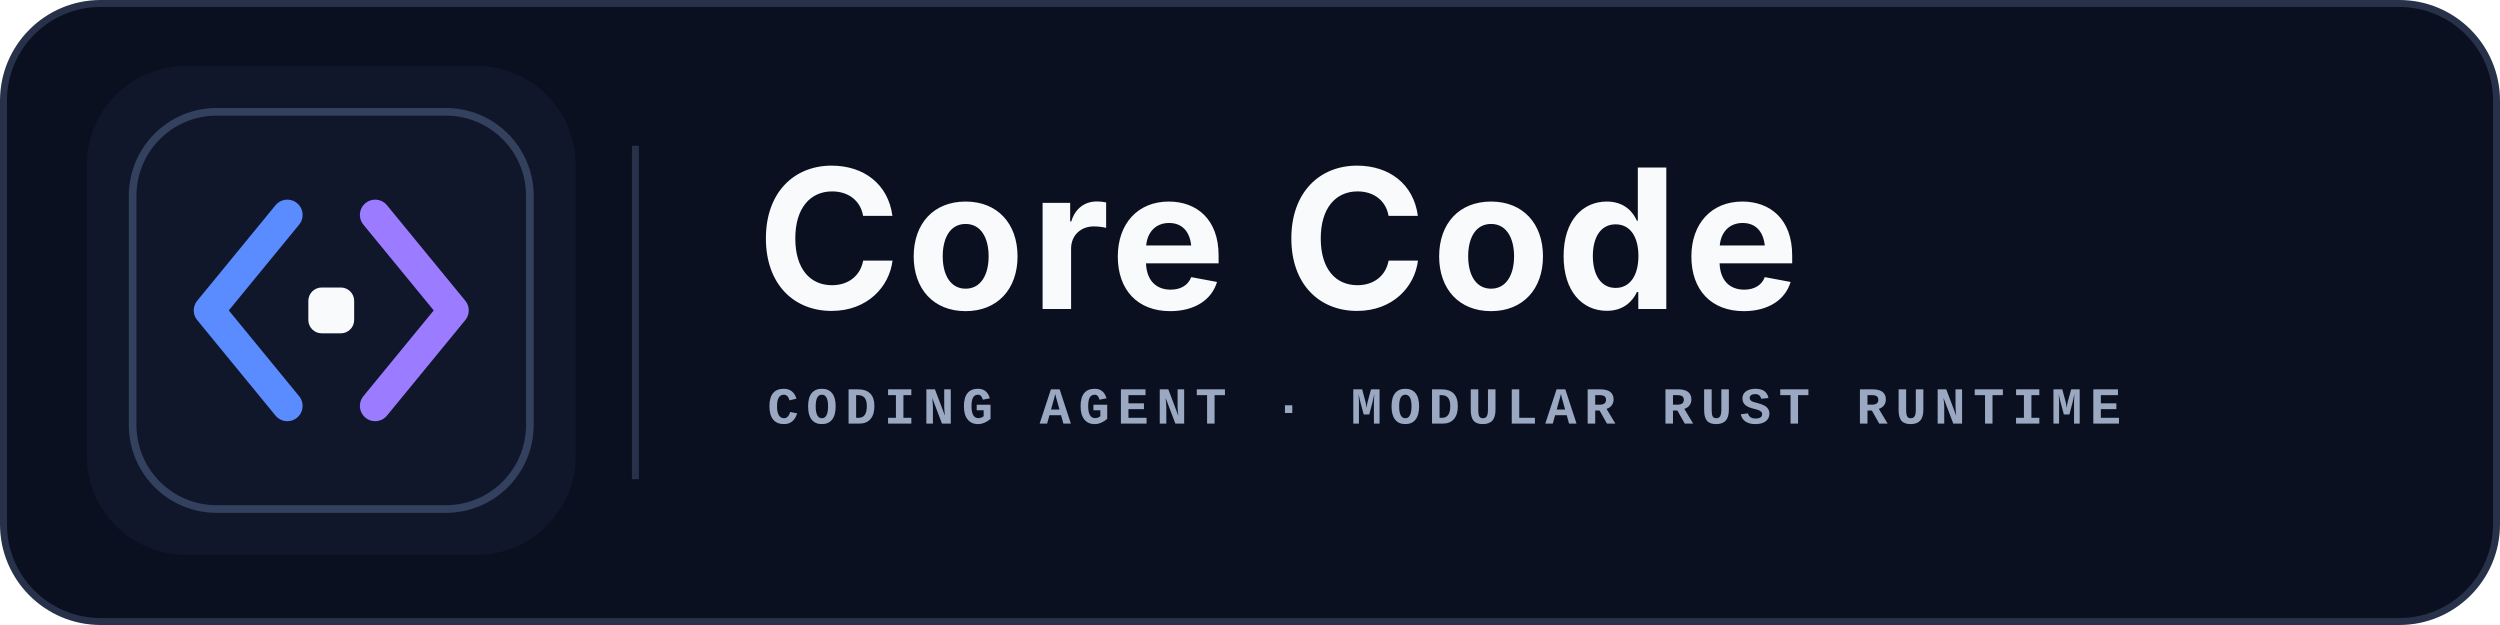
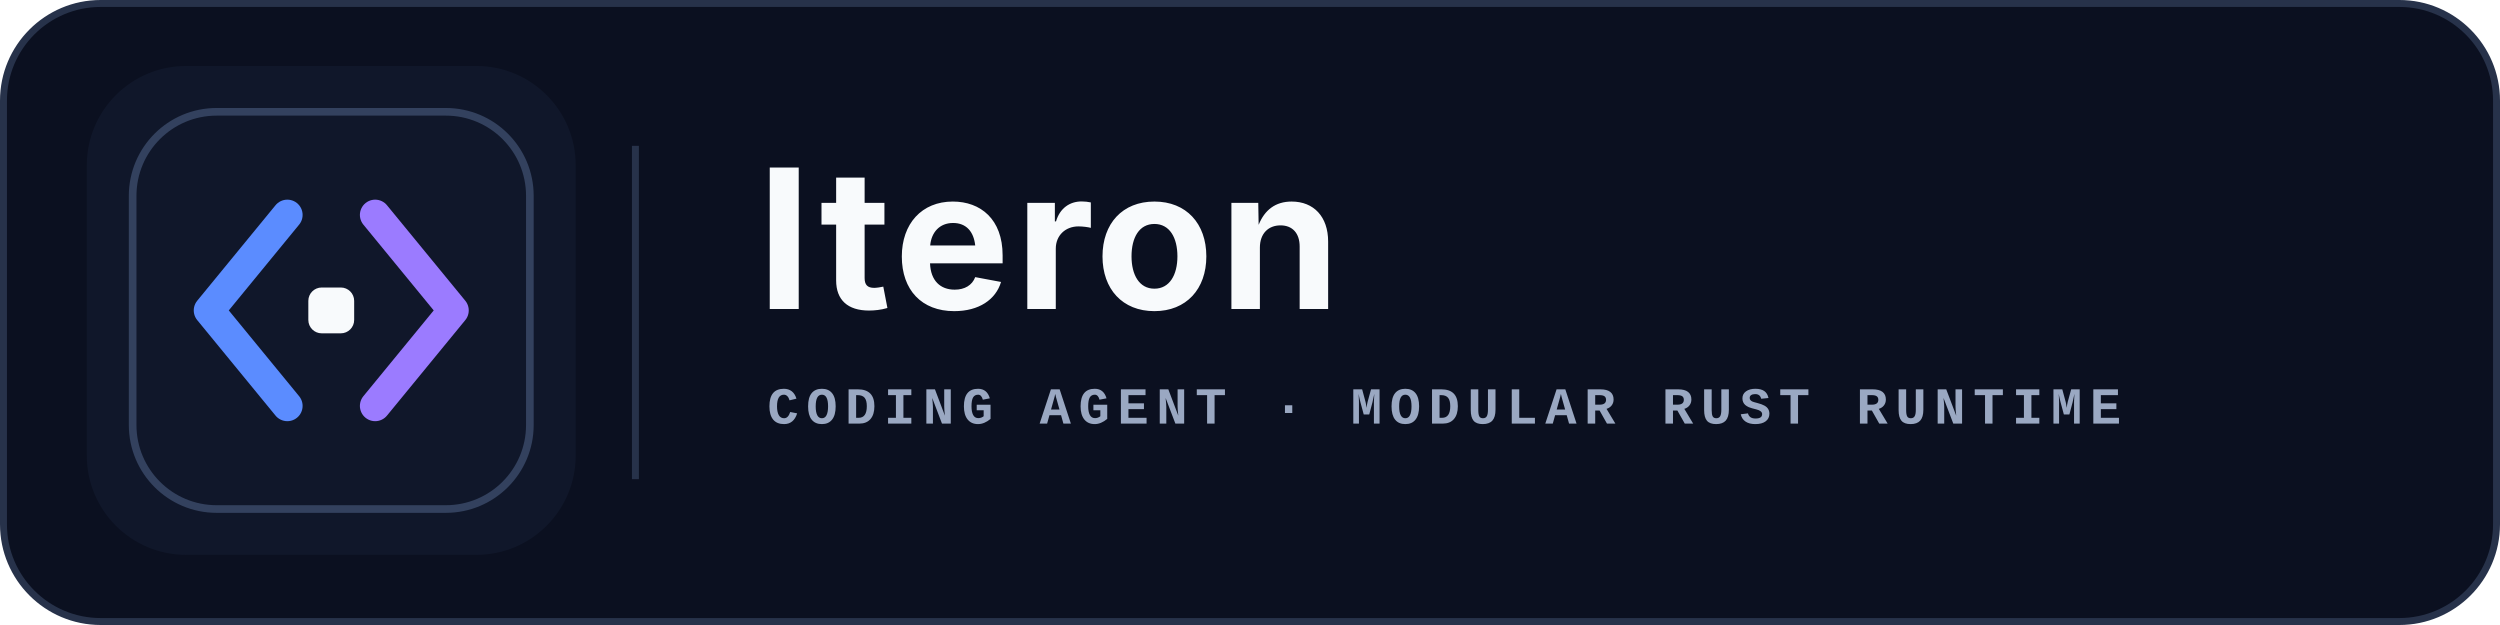
<svg xmlns="http://www.w3.org/2000/svg" viewBox="0 0 720 180" role="img" aria-labelledby="title description">
  <rect x="1" y="1" width="718" height="178" rx="28" fill="#0b1020" stroke="#27324a" stroke-width="2" />
  <g transform="translate(25 19) scale(.55)">
    <rect width="256" height="256" rx="52" fill="#10172a" />
    <rect x="24" y="24" width="208" height="208" rx="44" fill="none" stroke="#33415e" stroke-width="4" />
    <path d="M105 78 64 128l41 50" fill="none" stroke="#5b8cff" stroke-width="16" stroke-linecap="round" stroke-linejoin="round" />
    <path d="m151 78 41 50-41 50" fill="none" stroke="#9b7bff" stroke-width="16" stroke-linecap="round" stroke-linejoin="round" />
    <rect x="116" y="116" width="24" height="24" rx="7" fill="#f8fafc" />
  </g>
  <path d="M183 42v96" stroke="#27324a" stroke-width="2" />
-   <text x="218" y="89" fill="#f8fafc" font-family="Inter, ui-sans-serif, -apple-system, BlinkMacSystemFont, Segoe UI, sans-serif" font-size="56" font-weight="700" letter-spacing="1.5">Core Code</text>
+   <text x="218" y="89" fill="#f8fafc" font-family="Inter, ui-sans-serif, -apple-system, BlinkMacSystemFont, Segoe UI, sans-serif" font-size="56" font-weight="700" letter-spacing="1.5">Iteron</text>
  <text x="221" y="122" fill="#9aa8c2" font-family="SFMono-Regular, Consolas, Liberation Mono, monospace" font-size="15" font-weight="600" letter-spacing="2.2">CODING AGENT · MODULAR RUST RUNTIME</text>
</svg>
